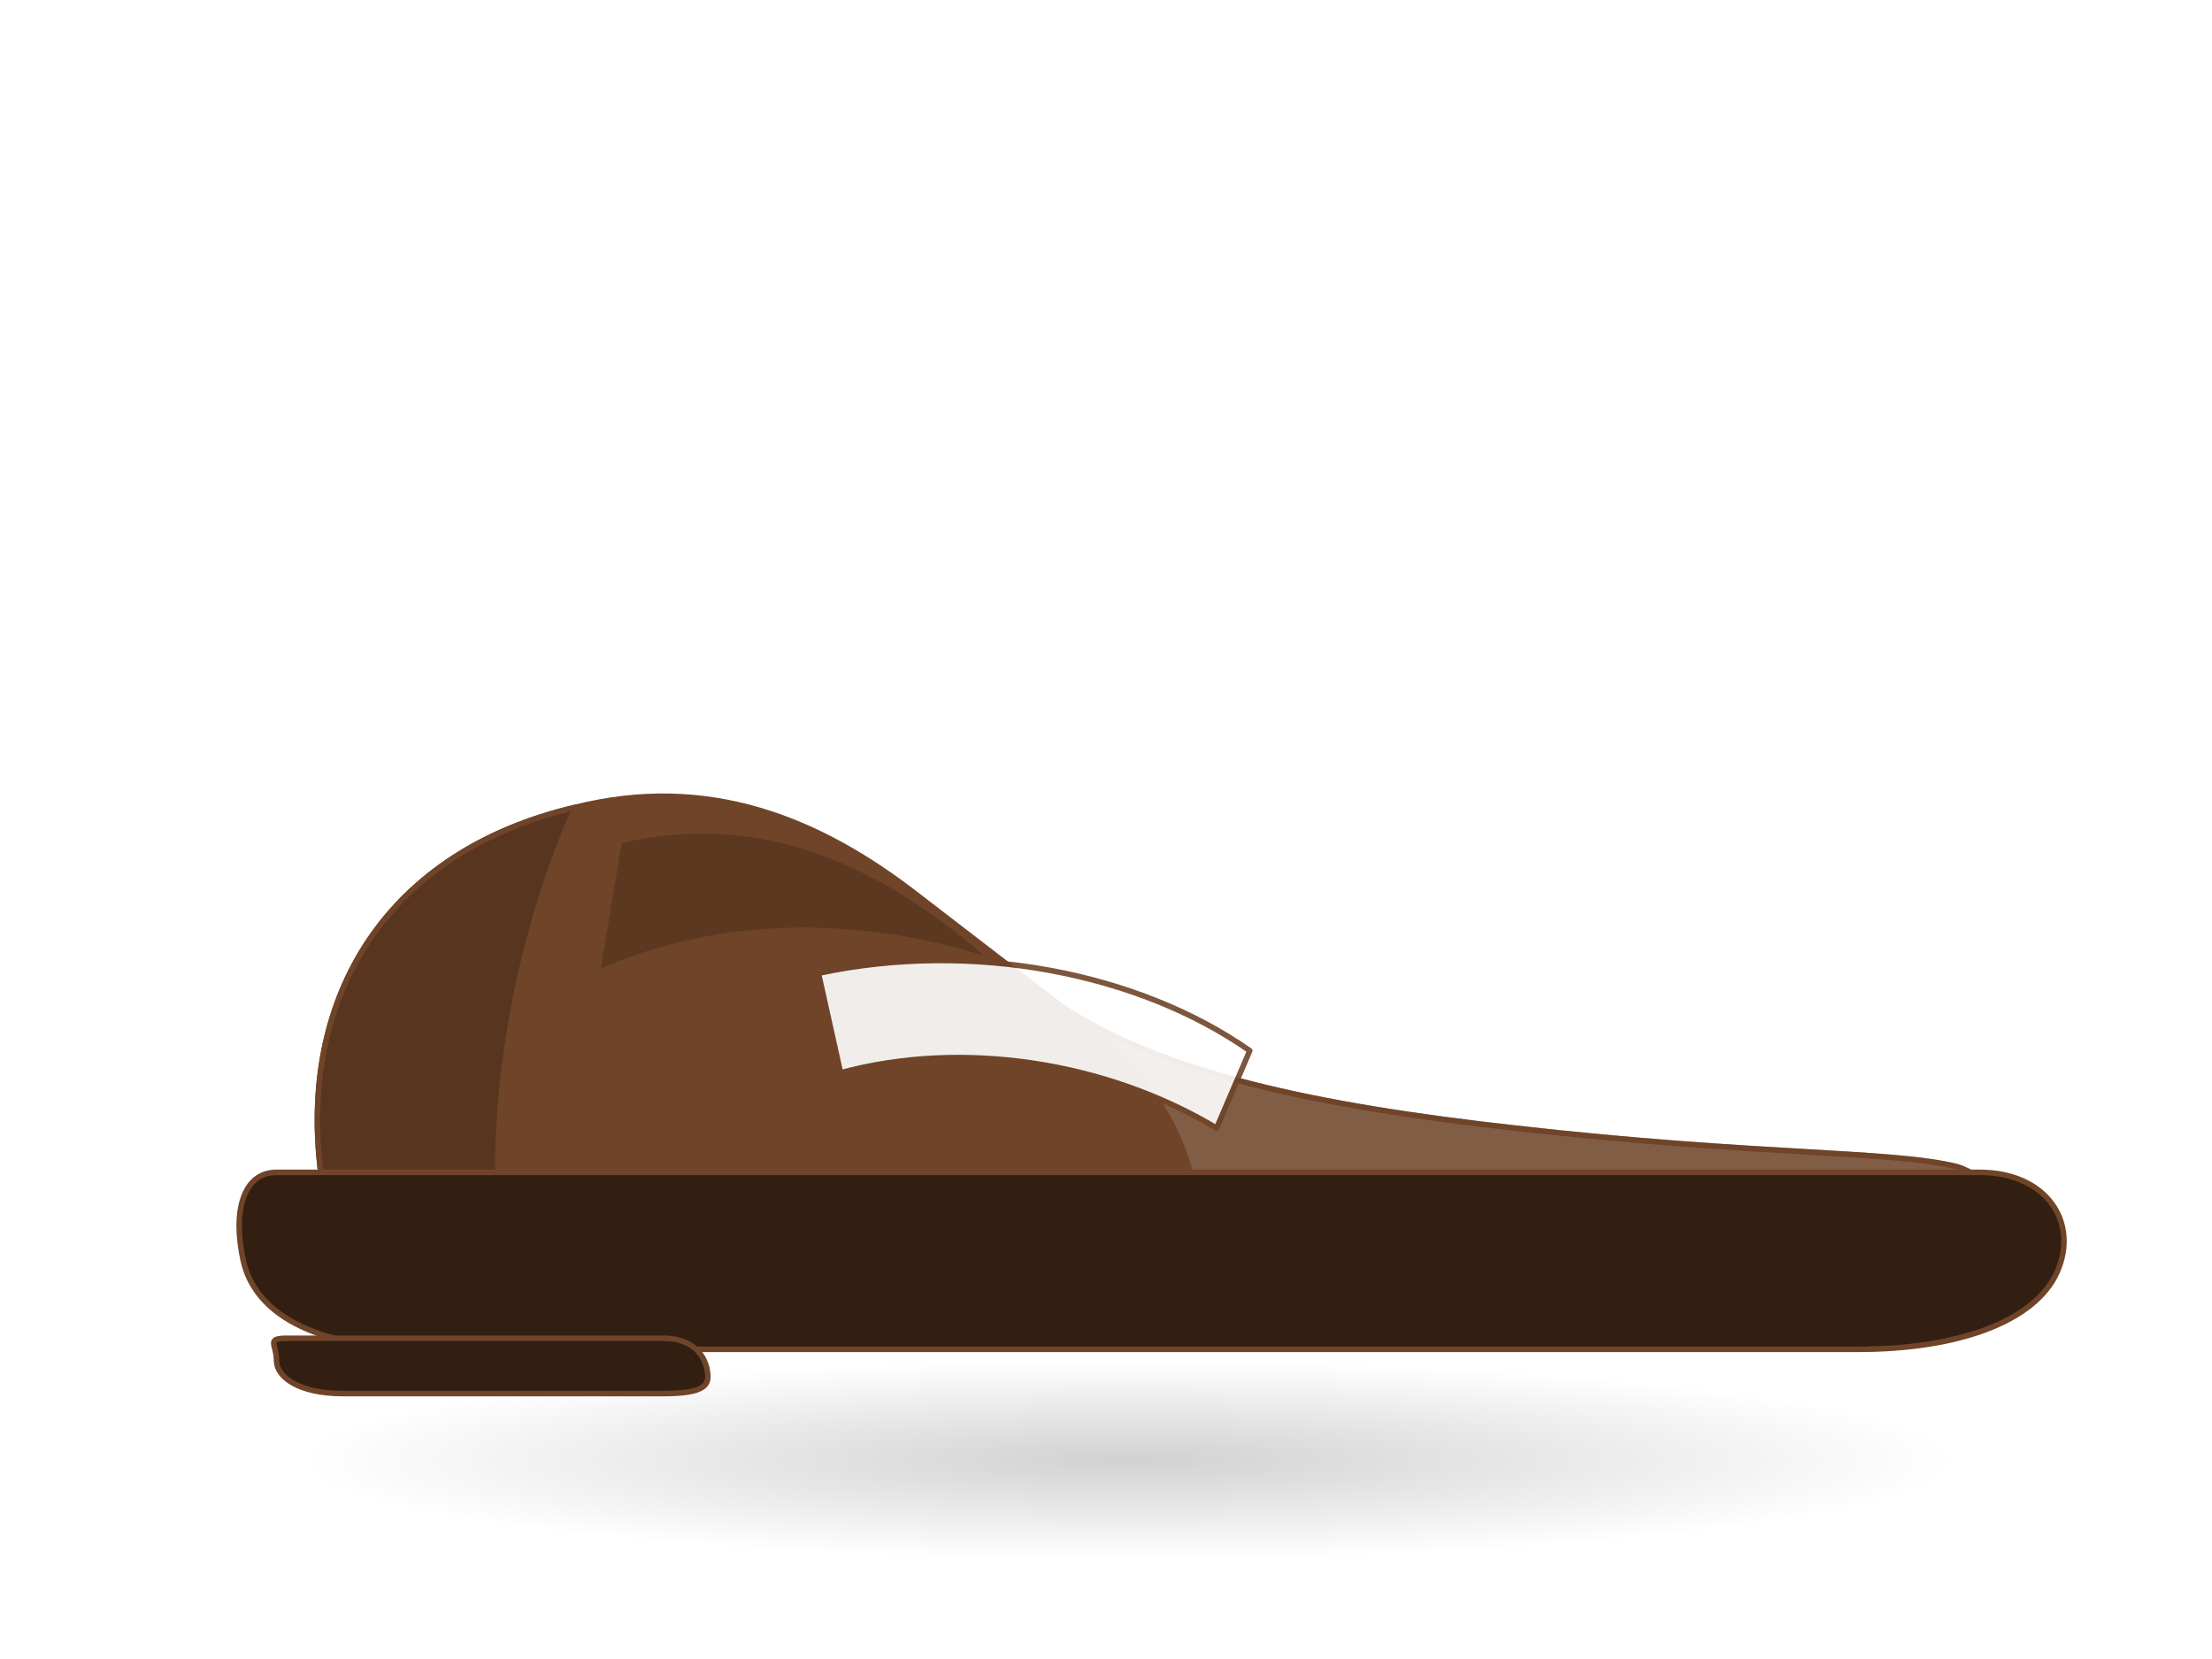
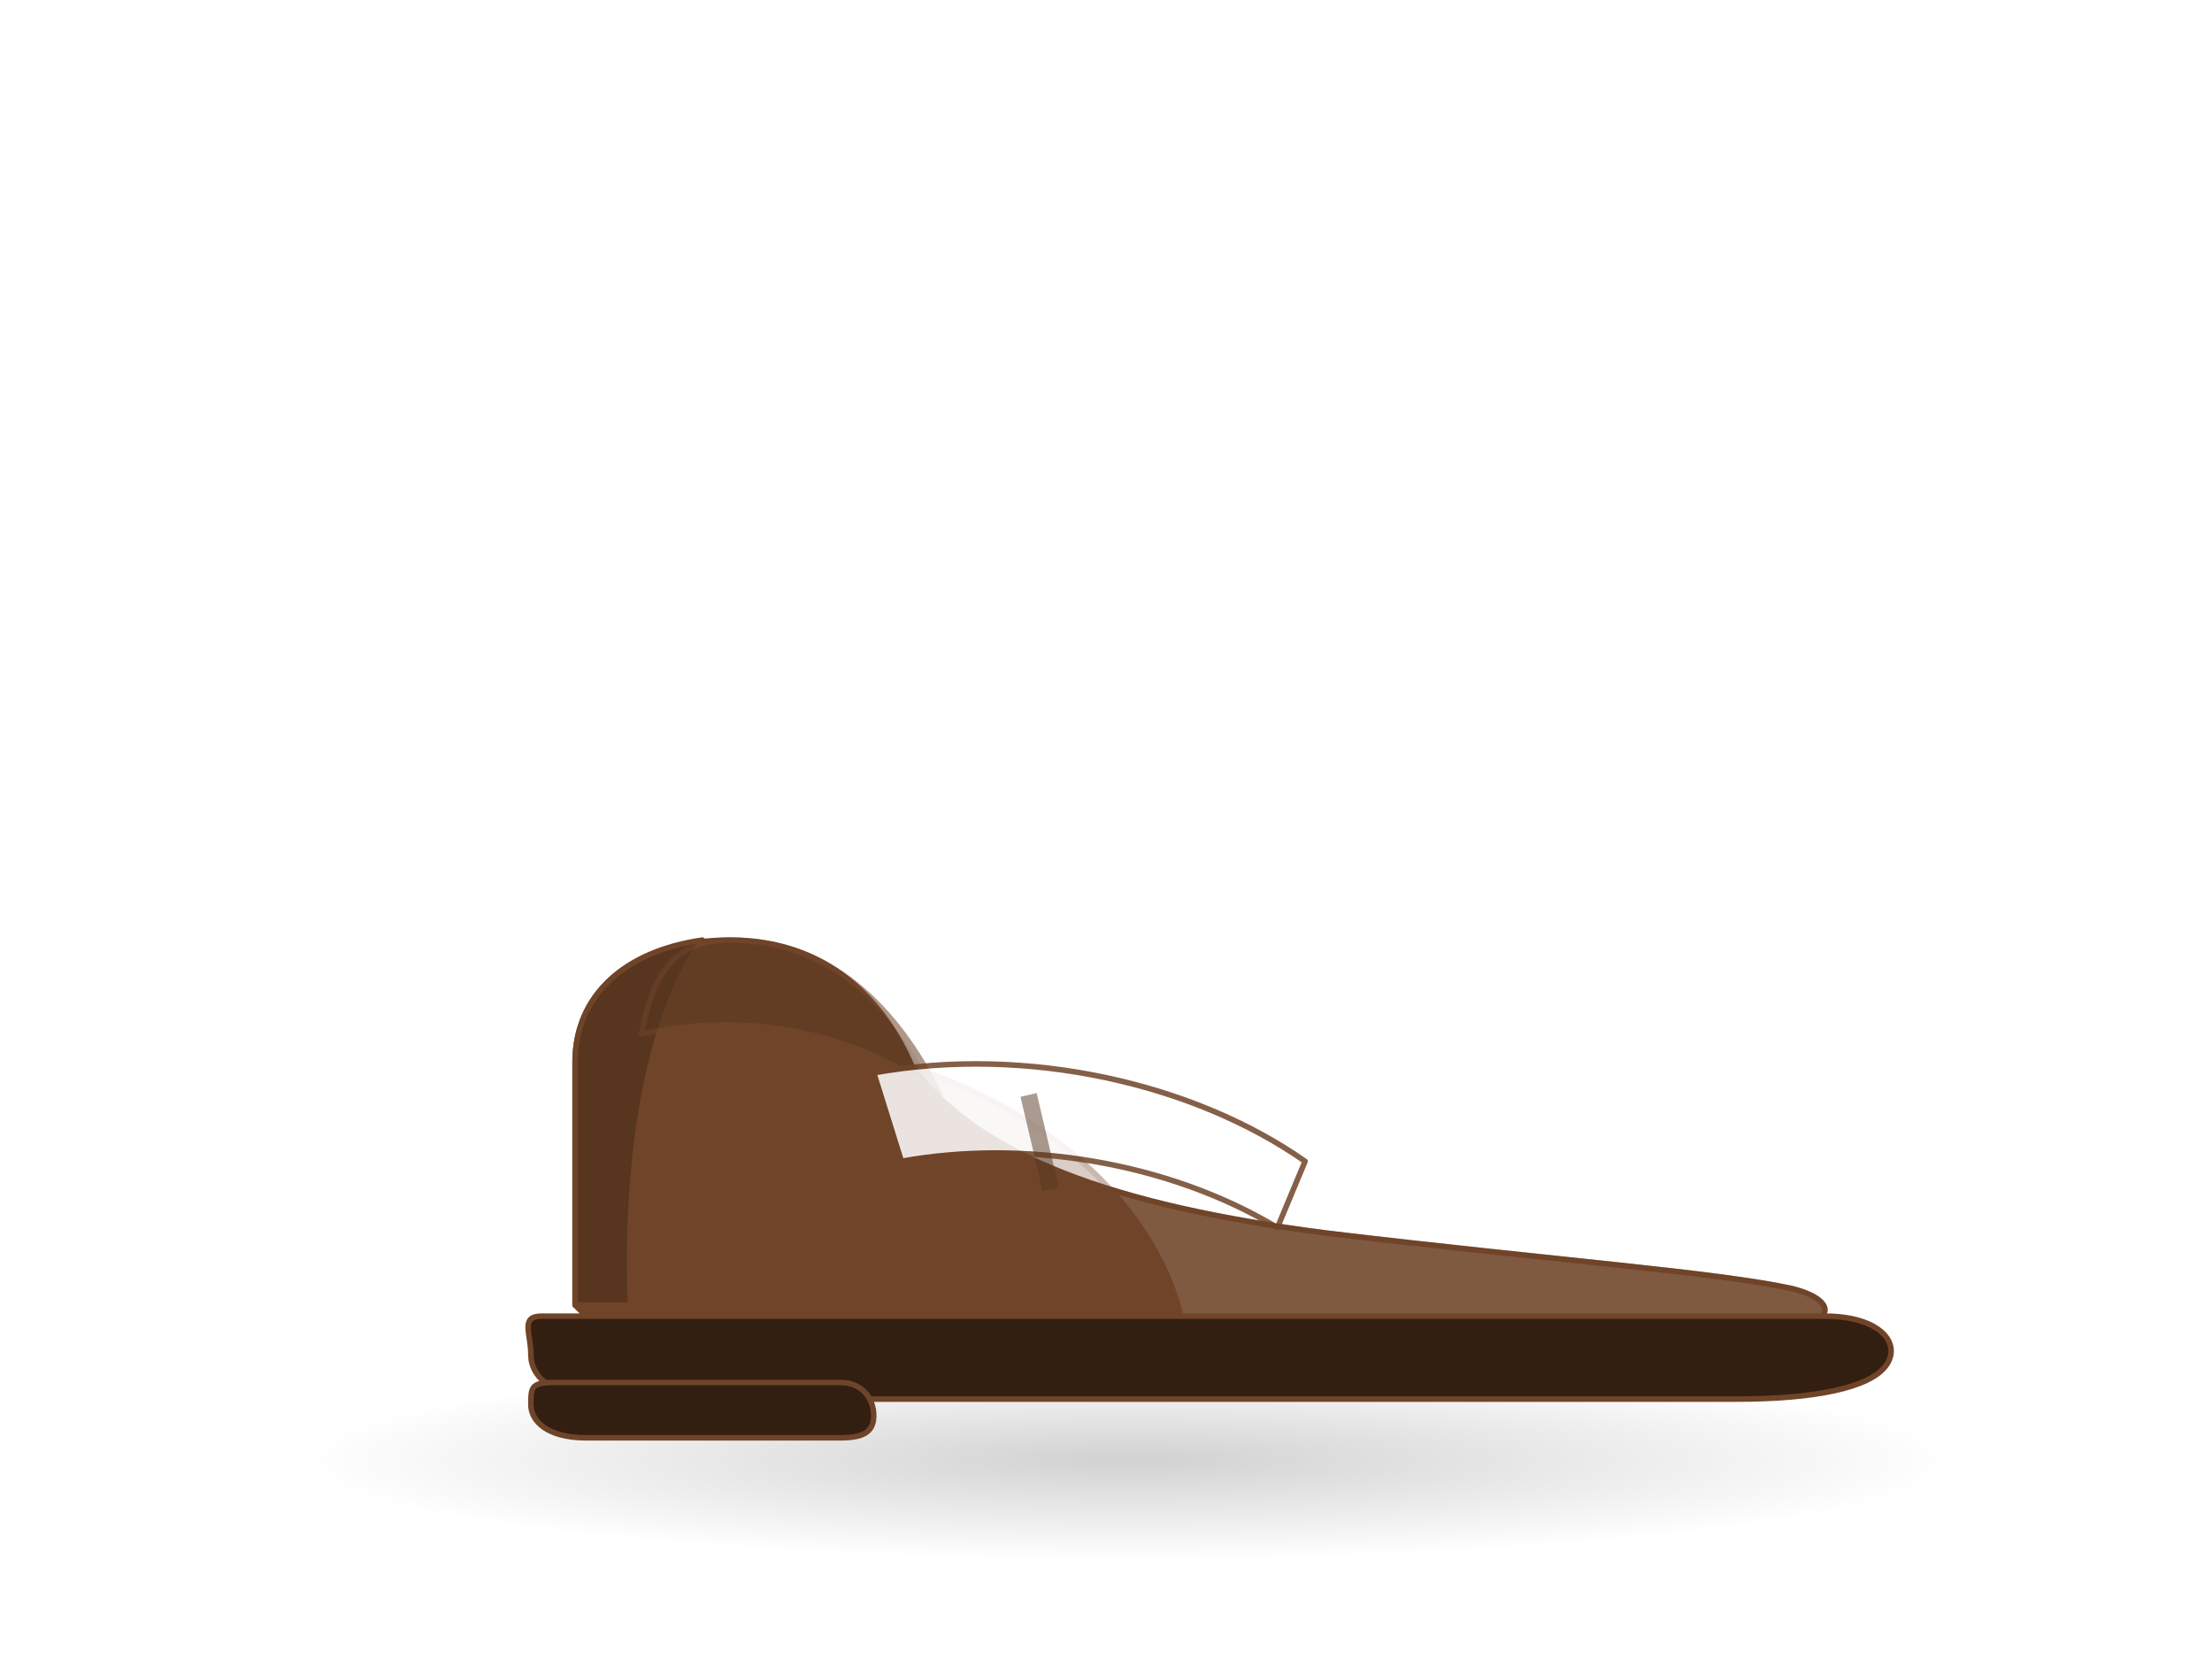
<svg xmlns="http://www.w3.org/2000/svg" viewBox="0 0 400 300" role="img" aria-label="Mocasín Puerto">
  <defs>
    <radialGradient id="s" cx="50%" cy="50%" r="50%">
      <stop offset="0" stop-color="#000" stop-opacity=".18" />
      <stop offset="1" stop-color="#000" stop-opacity="0" />
    </radialGradient>
  </defs>
  <rect width="400" height="300" fill="#ffffff" />
  <ellipse cx="204" cy="264" rx="148" ry="18" fill="url(#s)" />
  <g stroke="#6f4428" stroke-width="1" stroke-linejoin="round">
-     <path d="M58 212 C54 180 70 154 104 146 C128 140 148 148 166 162 L192 182 C210 194 238 200 274 204 C318 209 342 208 354 211 C360 213 358 216 352 216 H60 Z" fill="#6f4428" />
-     <path d="M192 182 C210 194 238 200 274 204 C318 209 342 208 354 211 C360 213 358 216 352 216 H216 C214 202 204 190 192 182 Z" fill="#9a7c68" opacity=".45" />
-     <path d="M58 212 C54 180 70 154 104 146 C96 164 90 188 90 212 Z" fill="#57351f" />
-     <path d="M112 152 C138 146 160 156 180 174 C156 166 130 166 108 176 Z" fill="#57351f" opacity=".8" />
-     <path d="M148 176 C176 170 206 176 226 190 L220 204 C200 192 174 188 152 194 Z" fill="#ffffff" opacity=".9" />
-     <path d="M50 212 H358 C370 212 376 221 372 230 C368 239 354 244 336 244 H78 C56 244 46 237 44 228 C42 219 44 212 50 212 Z" fill="#321f12" />
-     <path d="M52 242 H120 C126 242 128 246 128 249 C128 251 126 252 120 252 H62 C54 252 50 249 50 246 C50 243 48 242 52 242 Z" fill="#321f12" />
+     <path d="M104 236 V192 C104 179 115 170 132 170 C148 170 159 179 165 193 C177 209 201 218 240 223 C282 228 310 230 324 233 C332 235 332 239 324 240 H108 Z" fill="#6f4428" />
+     <path d="M165 193 C177 209 201 218 240 223 C282 228 310 230 324 233 C332 235 332 239 324 240 H214 C210 220 192 202 165 193 Z" fill="#9a7c68" opacity=".38" />
+     <path d="M104 236 V192 C104 180 113 172 127 170 C117 184 113 210 114 236 Z" fill="#57351f" />
+     <path d="M132 170 C150 170 162 182 170 198 C154 186 134 183 116 187 C118 176 122 170 132 170 Z" fill="#57351f" opacity=".55" />
+     <path d="M158 194 C186 189 216 196 236 210 L231 222 C211 210 185 206 163 210 Z" fill="#ffffff" opacity=".85" />
+     <path d="M186 198 L190 215" stroke="#57351f" stroke-width="3" opacity=".5" />
+     <path d="M98 238 H330 C340 238 344 243 341 247 C338 251 328 253 314 253 H110 C100 253 96 249 96 245 C96 241 94 238 98 238 Z" fill="#321f12" />
+     <path d="M100 250 H152 C156 250 158 253 158 256 C158 259 156 260 152 260 H106 C99 260 96 257 96 254 C96 251 96 250 100 250 Z" fill="#321f12" />
  </g>
</svg>
